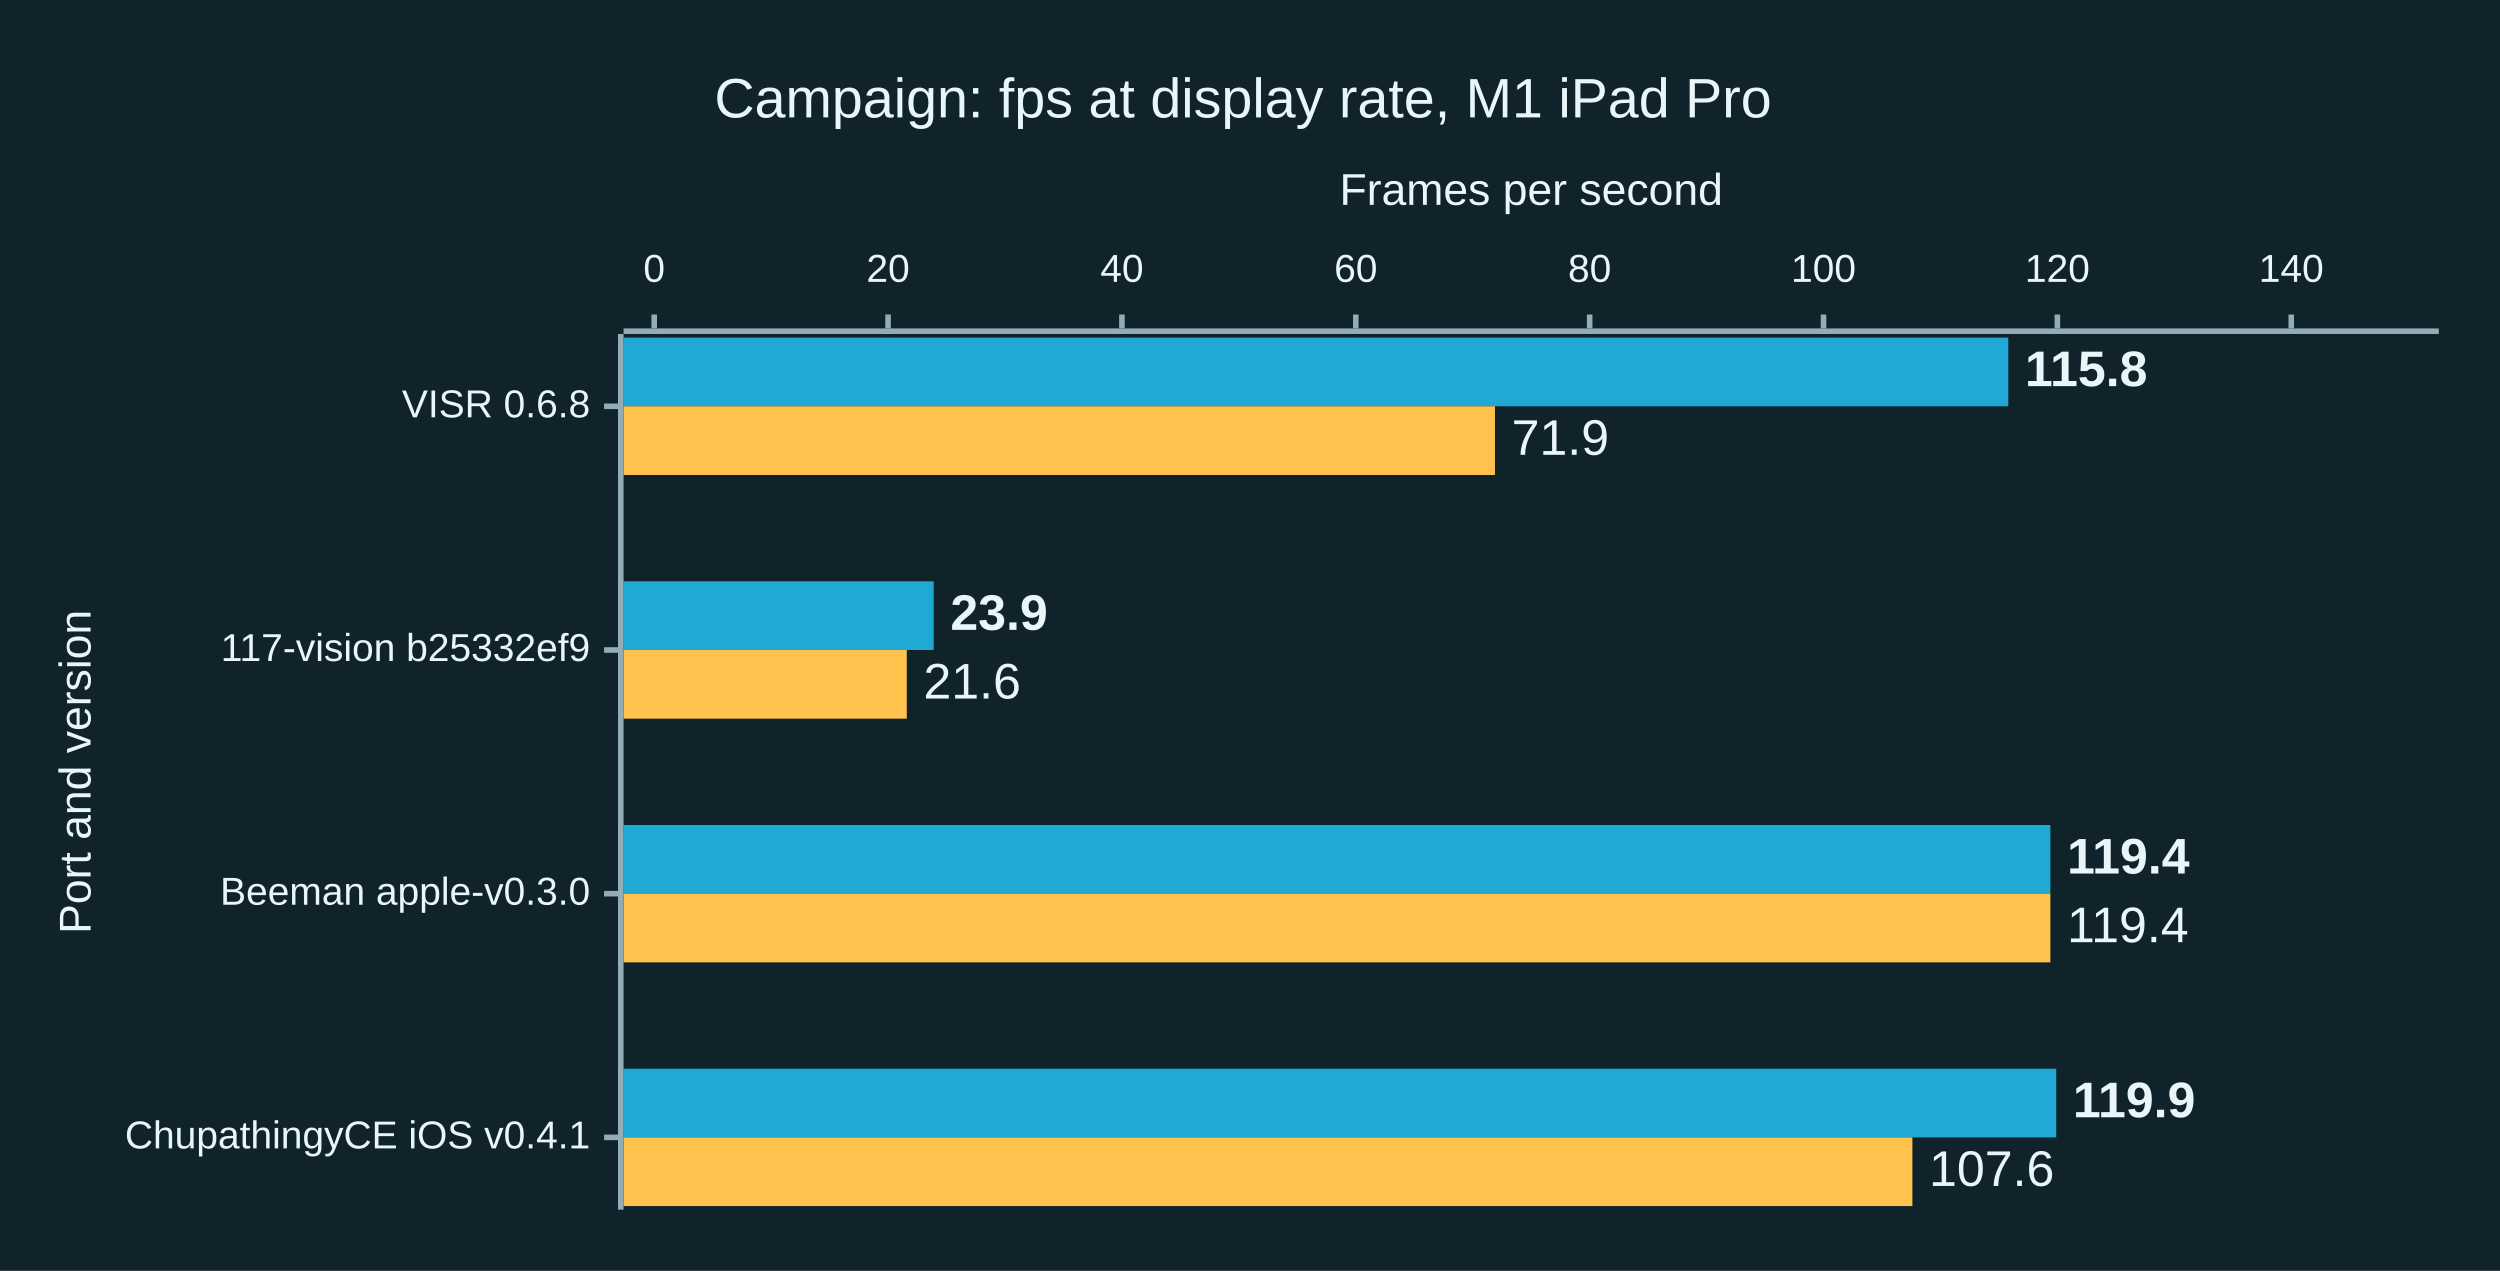
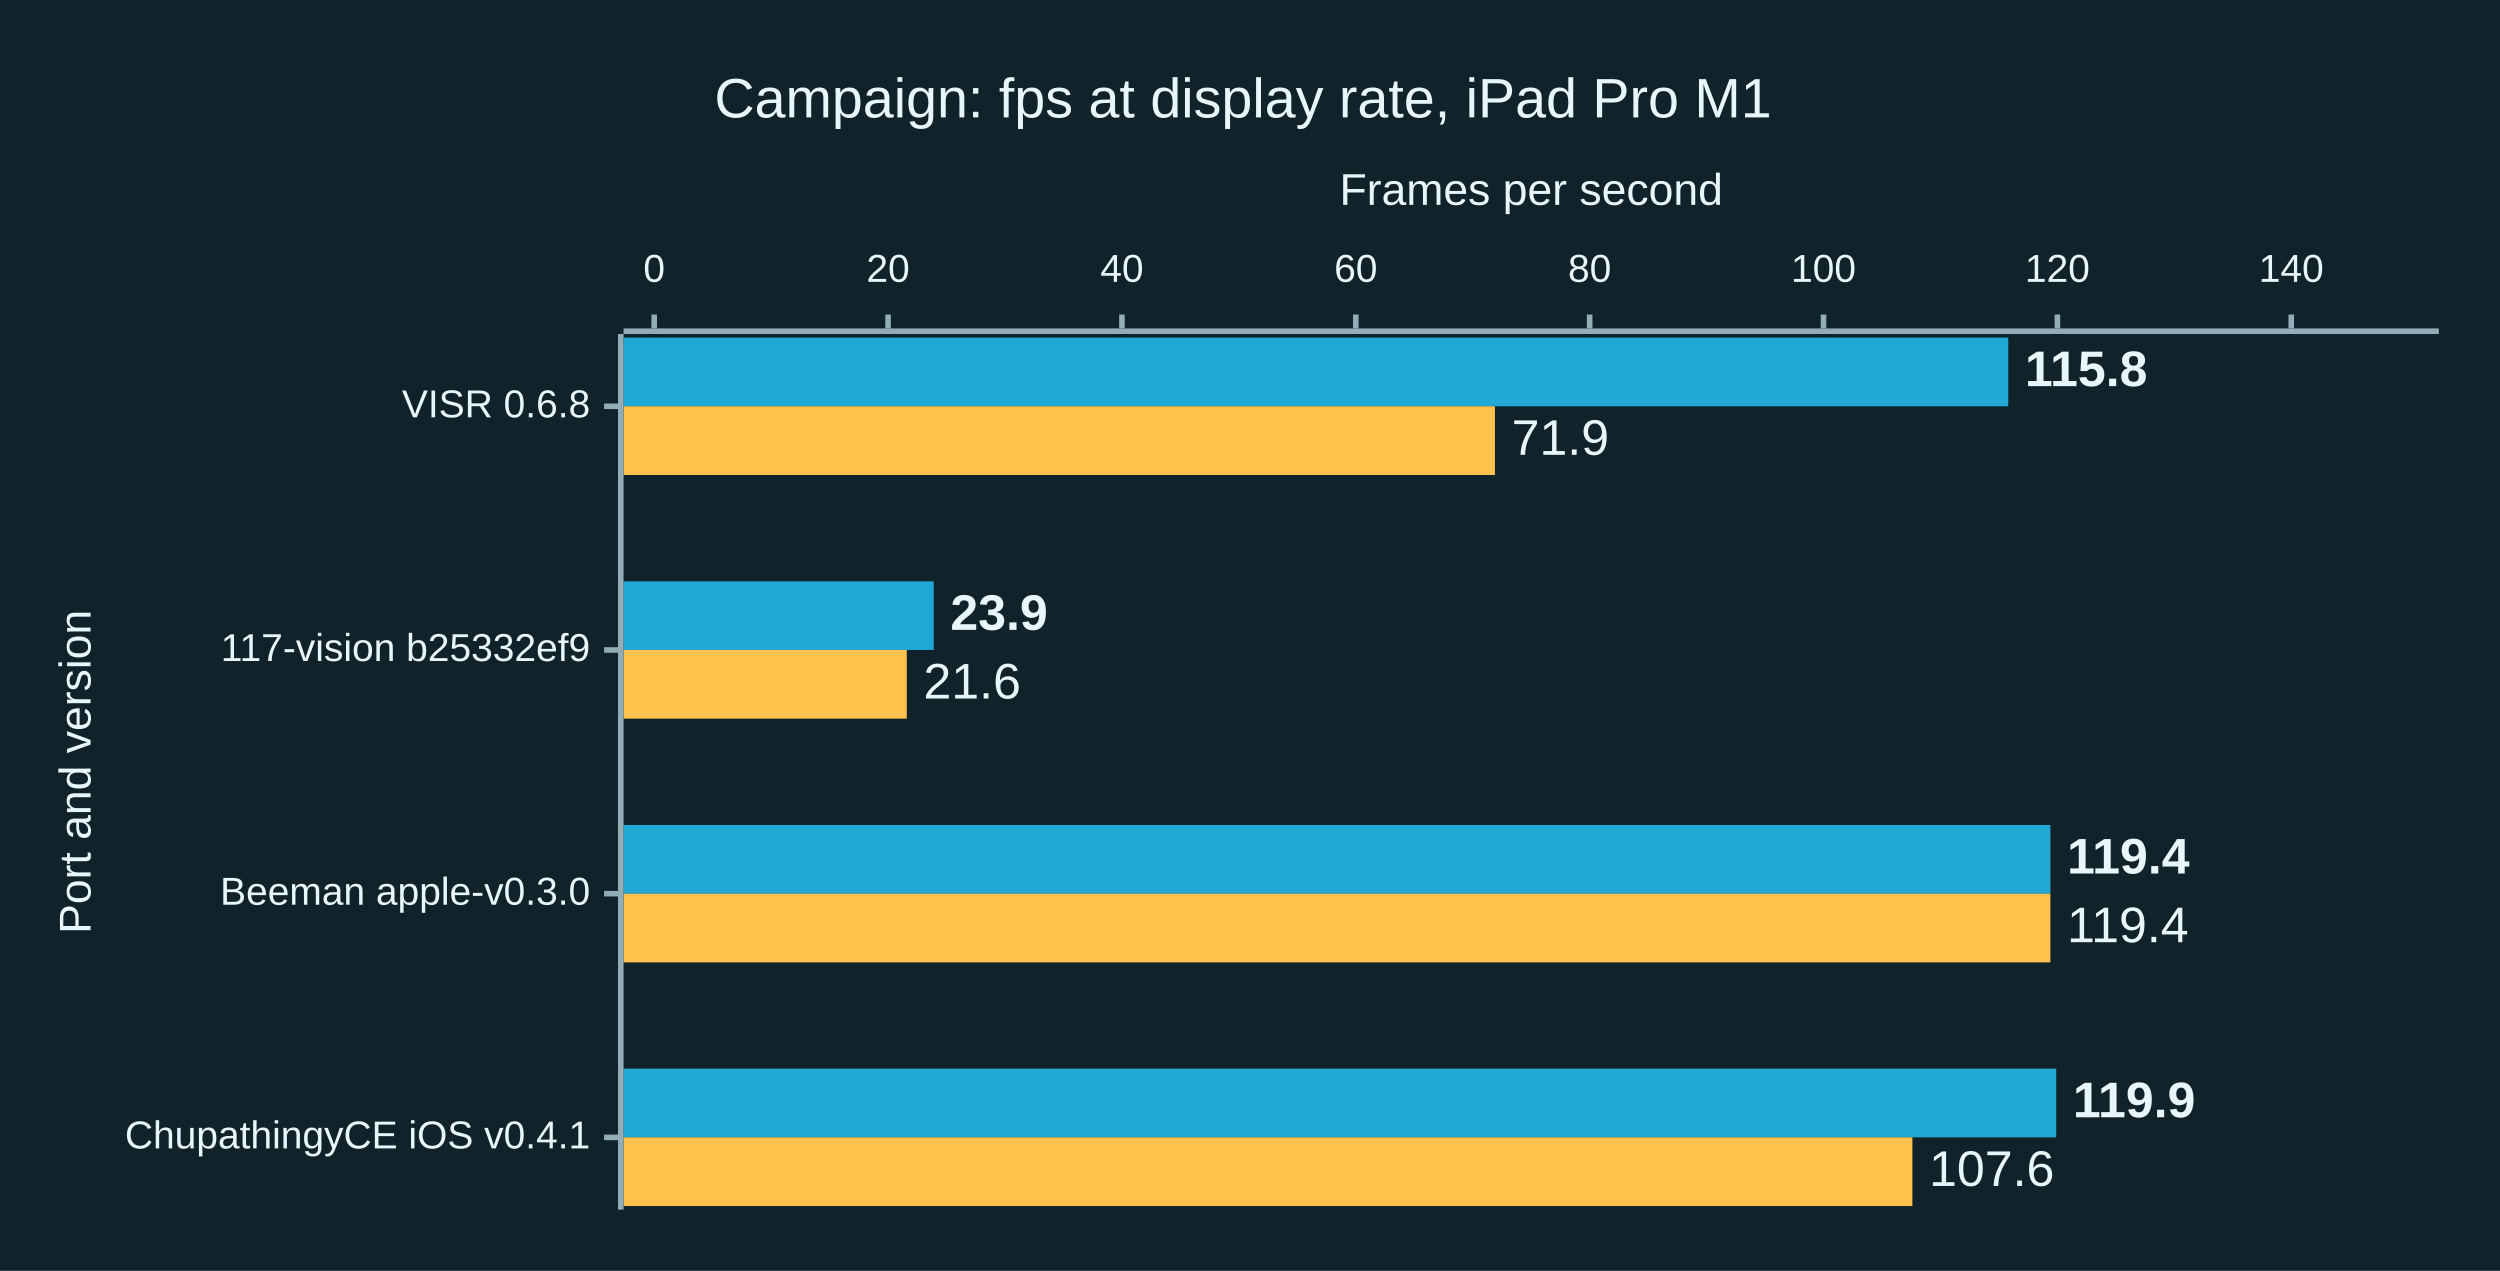
<svg xmlns="http://www.w3.org/2000/svg" color="#e8f6fa" id="static" width="100%" style="max-width: 899px;" viewBox="-17 -15 899 457" role="graphics-document document" aria-roledescription="xychart">
  <style>#static{font-family:"trebuchet ms",verdana,arial,sans-serif;font-size:16px;fill:#333;}@keyframes edge-animation-frame{from{stroke-dashoffset:0;}}@keyframes dash{to{stroke-dashoffset:0;}}#static .edge-animation-slow{stroke-dasharray:9,5!important;stroke-dashoffset:900;animation:dash 50s linear infinite;stroke-linecap:round;}#static .edge-animation-fast{stroke-dasharray:9,5!important;stroke-dashoffset:900;animation:dash 20s linear infinite;stroke-linecap:round;}#static .error-icon{fill:hsl(220.588, 100%, 98.333%);}#static .error-text{fill:rgb(8.5, 5.75, 0);stroke:rgb(8.5, 5.75, 0);}#static .edge-thickness-normal{stroke-width:1px;}#static .edge-thickness-thick{stroke-width:3.5px;}#static .edge-pattern-solid{stroke-dasharray:0;}#static .edge-thickness-invisible{stroke-width:0;fill:none;}#static .edge-pattern-dashed{stroke-dasharray:3;}#static .edge-pattern-dotted{stroke-dasharray:2;}#static .marker{fill:#0b0b0b;stroke:#0b0b0b;}#static .marker.cross{stroke:#0b0b0b;}#static svg{font-family:"trebuchet ms",verdana,arial,sans-serif;font-size:16px;}#static p{margin:0;}#static :root{--mermaid-font-family:"trebuchet ms",verdana,arial,sans-serif;}</style>
  <g />
  <g class="main">
    <rect width="899" height="457" class="background" fill="#10232b" x="-17" y="-15" />
    <g class="chart-title">
-       <text x="0" y="0" fill="#e8f6fa" font-size="20" dominant-baseline="middle" text-anchor="middle" transform="translate(430, 21.55078) rotate(0)">Campaign: fps at display rate, M1 iPad Pro</text>
+       <text x="0" y="0" fill="#e8f6fa" font-size="20" dominant-baseline="middle" text-anchor="middle" transform="translate(430, 21.55078) rotate(0)">Campaign: fps at display rate, iPad Pro M1</text>
    </g>
    <g class="plot">
      <g class="bar-plot-0">
        <rect x="207.234" y="106.402" width="497.943" height="24.7" fill="#1fa9d4" stroke="#1fa9d4" stroke-width="0" />
        <rect x="207.234" y="194.034" width="111.513" height="24.7" fill="#1fa9d4" stroke="#1fa9d4" stroke-width="0" />
        <rect x="207.234" y="281.667" width="513.08" height="24.7" fill="#1fa9d4" stroke="#1fa9d4" stroke-width="0" />
        <rect x="207.234" y="369.3" width="515.183" height="24.7" fill="#1fa9d4" stroke="#1fa9d4" stroke-width="0" />
      </g>
      <g class="bar-plot-1">
        <rect x="207.234" y="131.102" width="313.348" height="24.7" fill="#ffc24d" stroke="#ffc24d" stroke-width="0" />
        <rect x="207.234" y="218.734" width="101.841" height="24.7" fill="#ffc24d" stroke="#ffc24d" stroke-width="0" />
        <rect x="207.234" y="306.367" width="513.08" height="24.7" fill="#ffc24d" stroke="#ffc24d" stroke-width="0" />
        <rect x="207.234" y="394" width="463.462" height="24.7" fill="#ffc24d" stroke="#ffc24d" stroke-width="0" />
      </g>
      <text x="711.177" y="118.752" dominant-baseline="middle" fill="currentColor" font-size="18" font-weight="600" class="bar-value">115.8</text>
      <text x="324.747" y="206.384" dominant-baseline="middle" fill="currentColor" font-size="18" font-weight="600" class="bar-value">23.9</text>
      <text x="726.315" y="294.017" dominant-baseline="middle" fill="currentColor" font-size="18" font-weight="600" class="bar-value">119.4</text>
      <text x="728.417" y="381.65" dominant-baseline="middle" fill="currentColor" font-size="18" font-weight="600" class="bar-value">119.9</text>
      <text x="526.582" y="143.452" dominant-baseline="middle" fill="currentColor" font-size="18" font-weight="400" class="bar-value">71.9</text>
      <text x="315.076" y="231.084" dominant-baseline="middle" fill="currentColor" font-size="18" font-weight="400" class="bar-value">21.6</text>
      <text x="726.315" y="318.717" dominant-baseline="middle" fill="currentColor" font-size="18" font-weight="400" class="bar-value">119.4</text>
      <text x="676.697" y="406.35" dominant-baseline="middle" fill="currentColor" font-size="18" font-weight="400" class="bar-value">107.6</text>
    </g>
    <g class="left-axis">
      <g class="axisl-line">
        <path d="M 206.234,105.102 L 206.234,420" fill="none" stroke="#93adb6" stroke-width="2" />
      </g>
      <g class="label">
        <text x="0" y="0" fill="#e8f6fa" font-size="14" dominant-baseline="middle" text-anchor="end" transform="translate(195.2344, 131.1016) rotate(0)">VISR 0.6.8</text>
        <text x="0" y="0" fill="#e8f6fa" font-size="14" dominant-baseline="middle" text-anchor="end" transform="translate(195.2344, 218.7344) rotate(0)">117-vision b25332ef9</text>
        <text x="0" y="0" fill="#e8f6fa" font-size="14" dominant-baseline="middle" text-anchor="end" transform="translate(195.2344, 306.3672) rotate(0)">Beeman apple-v0.3.0</text>
        <text x="0" y="0" fill="#e8f6fa" font-size="14" dominant-baseline="middle" text-anchor="end" transform="translate(195.2344, 394) rotate(0)">ChupathingyCE iOS v0.4.1</text>
      </g>
      <g class="ticks">
        <path d="M 205.234,131.102 L 200.234,131.102" fill="none" stroke="#93adb6" stroke-width="2" />
        <path d="M 205.234,218.734 L 200.234,218.734" fill="none" stroke="#93adb6" stroke-width="2" />
        <path d="M 205.234,306.367 L 200.234,306.367" fill="none" stroke="#93adb6" stroke-width="2" />
        <path d="M 205.234,394 L 200.234,394" fill="none" stroke="#93adb6" stroke-width="2" />
      </g>
      <g class="title">
        <text x="0" y="0" fill="#e8f6fa" font-size="16" dominant-baseline="text-before-edge" text-anchor="middle" transform="translate(5, 262.5508) rotate(270)">Port and version</text>
      </g>
    </g>
    <g class="top-axis">
      <g class="axis-line">
        <path d="M 207.234,104.102 L 860,104.102" fill="none" stroke="#93adb6" stroke-width="2" />
      </g>
      <g class="label">
        <text x="0" y="0" fill="#e8f6fa" font-size="14" dominant-baseline="text-before-edge" text-anchor="middle" transform="translate(218.25, 77.10156) rotate(0)">0</text>
        <text x="0" y="0" fill="#e8f6fa" font-size="14" dominant-baseline="text-before-edge" text-anchor="middle" transform="translate(302.3479, 77.10156) rotate(0)">20</text>
        <text x="0" y="0" fill="#e8f6fa" font-size="14" dominant-baseline="text-before-edge" text-anchor="middle" transform="translate(386.4458, 77.10156) rotate(0)">40</text>
        <text x="0" y="0" fill="#e8f6fa" font-size="14" dominant-baseline="text-before-edge" text-anchor="middle" transform="translate(470.5438, 77.10156) rotate(0)">60</text>
        <text x="0" y="0" fill="#e8f6fa" font-size="14" dominant-baseline="text-before-edge" text-anchor="middle" transform="translate(554.6417, 77.10156) rotate(0)">80</text>
        <text x="0" y="0" fill="#e8f6fa" font-size="14" dominant-baseline="text-before-edge" text-anchor="middle" transform="translate(638.7396, 77.10156) rotate(0)">100</text>
        <text x="0" y="0" fill="#e8f6fa" font-size="14" dominant-baseline="text-before-edge" text-anchor="middle" transform="translate(722.8375, 77.10156) rotate(0)">120</text>
        <text x="0" y="0" fill="#e8f6fa" font-size="14" dominant-baseline="text-before-edge" text-anchor="middle" transform="translate(806.9354, 77.10156) rotate(0)">140</text>
      </g>
      <g class="ticks">
        <path d="M 218.25,103.102 L 218.25,98.102" fill="none" stroke="#93adb6" stroke-width="2" />
        <path d="M 302.348,103.102 L 302.348,98.102" fill="none" stroke="#93adb6" stroke-width="2" />
        <path d="M 386.446,103.102 L 386.446,98.102" fill="none" stroke="#93adb6" stroke-width="2" />
        <path d="M 470.544,103.102 L 470.544,98.102" fill="none" stroke="#93adb6" stroke-width="2" />
        <path d="M 554.642,103.102 L 554.642,98.102" fill="none" stroke="#93adb6" stroke-width="2" />
        <path d="M 638.74,103.102 L 638.74,98.102" fill="none" stroke="#93adb6" stroke-width="2" />
        <path d="M 722.838,103.102 L 722.838,98.102" fill="none" stroke="#93adb6" stroke-width="2" />
        <path d="M 806.935,103.102 L 806.935,98.102" fill="none" stroke="#93adb6" stroke-width="2" />
      </g>
      <g class="title">
        <text x="0" y="0" fill="#e8f6fa" font-size="16" dominant-baseline="text-before-edge" text-anchor="middle" transform="translate(533.6172, 48.10156) rotate(0)">Frames per second</text>
      </g>
    </g>
  </g>
  <g class="mermaid-tmp-group" />
</svg>
